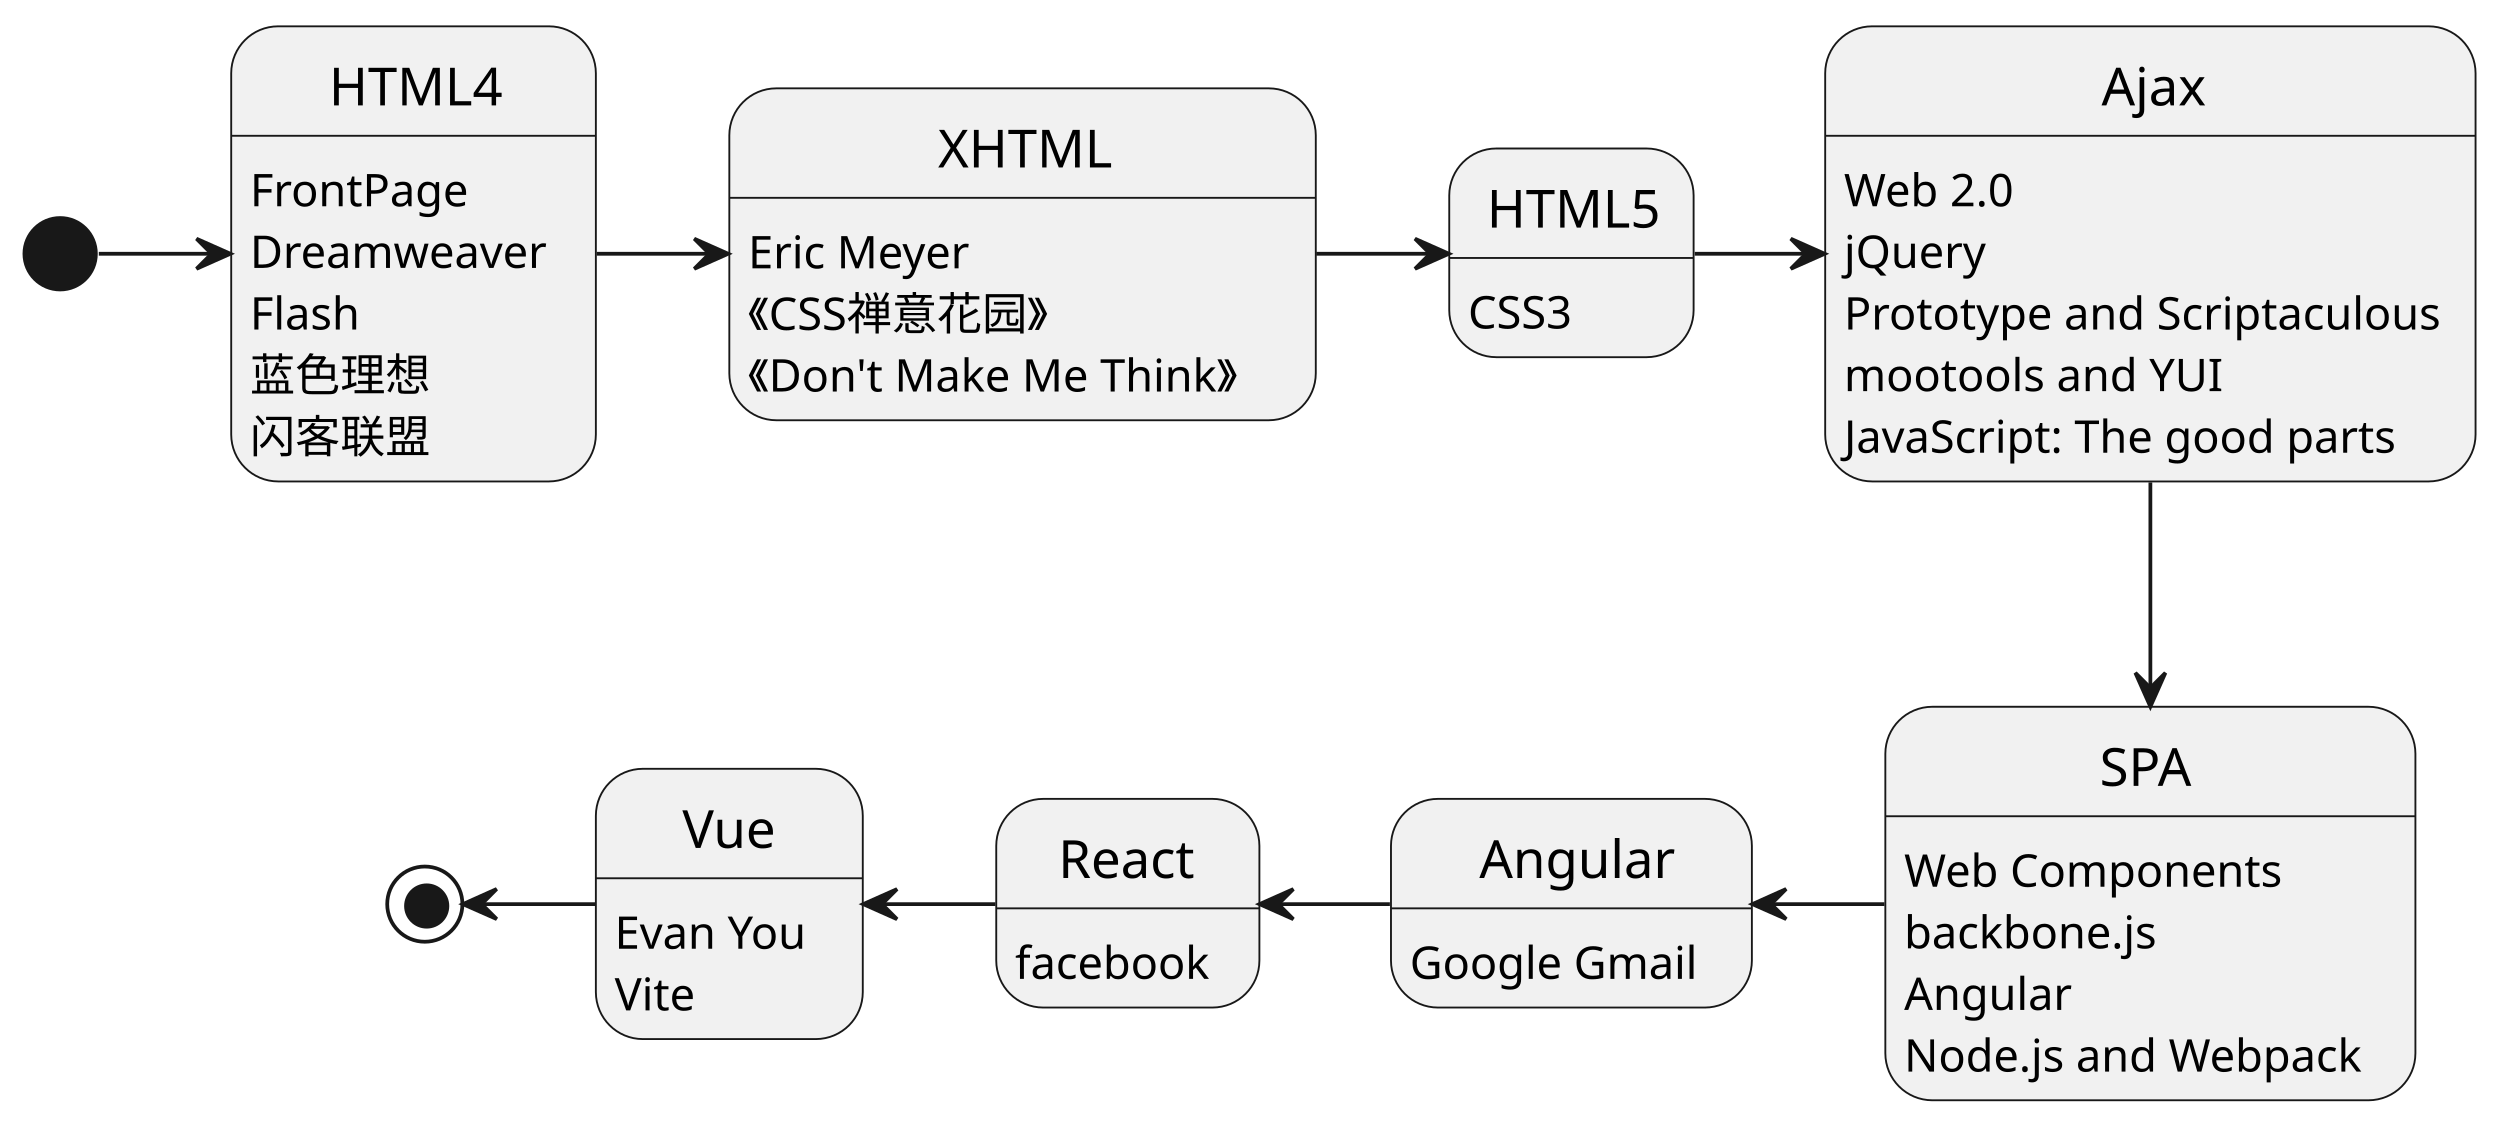
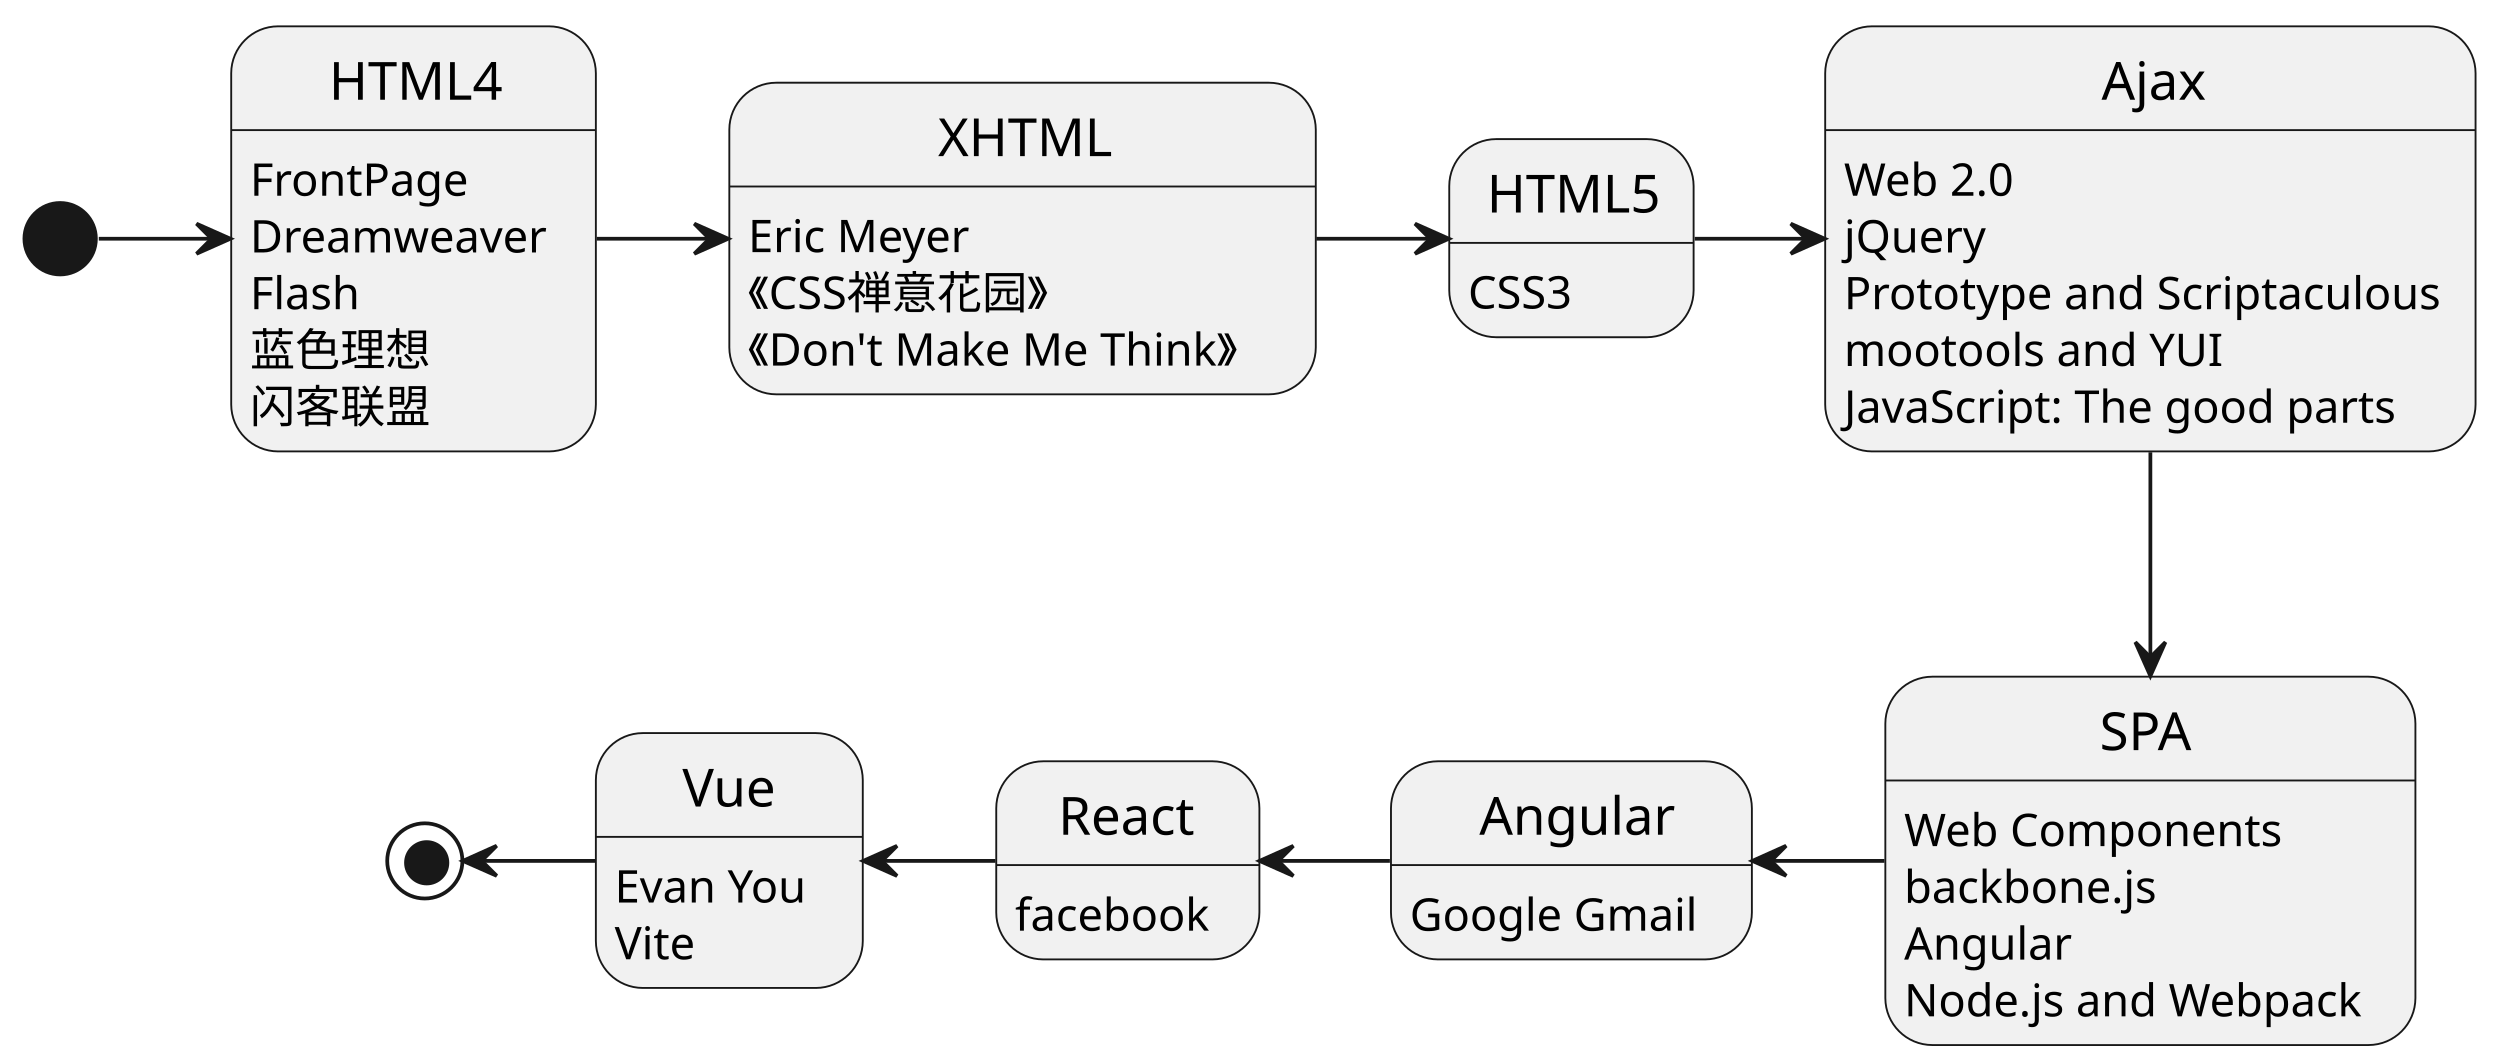
- <svg xmlns="http://www.w3.org/2000/svg" contentStyleType="text/css" height="298px" preserveAspectRatio="none" style="width:665px;height:298px;background:#FFFFFF;" version="1.1" viewBox="0 0 665 298" width="665px" zoomAndPan="magnify">
+ <svg xmlns="http://www.w3.org/2000/svg" contentStyleType="text/css" height="283px" preserveAspectRatio="none" style="width:665px;height:283px;background:#FFFFFF;" version="1.1" viewBox="0 0 665 283" width="665px" zoomAndPan="magnify">
  <defs />
  <g>
-     <ellipse cx="16" cy="67.5" fill="#181818" rx="10" ry="10" style="stroke:none;stroke-width:1.0;" />
+     <ellipse cx="16" cy="63.5" fill="#181818" rx="10" ry="10" style="stroke:none;stroke-width:1.0;" />
    <g id="HTML4">
-       <rect fill="#F1F1F1" height="121.064" rx="12.5" ry="12.5" style="stroke:#181818;stroke-width:0.5;" width="97" x="61.5" y="7" />
-       <line style="stroke:#181818;stroke-width:0.5;" x1="61.5" x2="158.5" y1="36.12" y2="36.12" />
-       <text fill="#000000" font-family="sans-serif" font-size="14" lengthAdjust="spacing" textLength="45" x="87.5" y="28.044">HTML4</text>
-       <text fill="#000000" font-family="sans-serif" font-size="12" lengthAdjust="spacing" textLength="57" x="66.5" y="54.872">FrontPage</text>
-       <text fill="#000000" font-family="sans-serif" font-size="12" lengthAdjust="spacing" textLength="77" x="66.5" y="71.261">Dreamweaver</text>
-       <text fill="#000000" font-family="sans-serif" font-size="12" lengthAdjust="spacing" textLength="31" x="66.5" y="87.649">Flash</text>
-       <text fill="#000000" font-family="sans-serif" font-size="12" lengthAdjust="spacing" textLength="48" x="66.5" y="104.038">蓝色理想</text>
-       <text fill="#000000" font-family="sans-serif" font-size="12" lengthAdjust="spacing" textLength="48" x="66.5" y="120.427">闪客联盟</text>
+       <rect fill="#F1F1F1" height="113.078" rx="12.5" ry="12.5" style="stroke:#181818;stroke-width:0.5;" width="97" x="61.5" y="7" />
+       <line style="stroke:#181818;stroke-width:0.5;" x1="61.5" x2="158.5" y1="34.609" y2="34.609" />
+       <text fill="#000000" font-family="sans-serif" font-size="14" lengthAdjust="spacing" textLength="45" x="87.5" y="26.533">HTML4</text>
+       <text fill="#000000" font-family="sans-serif" font-size="12" lengthAdjust="spacing" textLength="57" x="66.5" y="52.066">FrontPage</text>
+       <text fill="#000000" font-family="sans-serif" font-size="12" lengthAdjust="spacing" textLength="77" x="66.5" y="67.16">Dreamweaver</text>
+       <text fill="#000000" font-family="sans-serif" font-size="12" lengthAdjust="spacing" textLength="31" x="66.5" y="82.254">Flash</text>
+       <text fill="#000000" font-family="sans-serif" font-size="12" lengthAdjust="spacing" textLength="48" x="66.5" y="97.348">蓝色理想</text>
+       <text fill="#000000" font-family="sans-serif" font-size="12" lengthAdjust="spacing" textLength="48" x="66.5" y="112.441">闪客联盟</text>
    </g>
    <g id="XHTML">
-       <rect fill="#F1F1F1" height="88.286" rx="12.5" ry="12.5" style="stroke:#181818;stroke-width:0.5;" width="156" x="194" y="23.5" />
-       <line style="stroke:#181818;stroke-width:0.5;" x1="194" x2="350" y1="52.62" y2="52.62" />
-       <text fill="#000000" font-family="sans-serif" font-size="14" lengthAdjust="spacing" textLength="45" x="249.5" y="44.544">XHTML</text>
-       <text fill="#000000" font-family="sans-serif" font-size="12" lengthAdjust="spacing" textLength="56" x="199" y="71.372">Eric Meyer</text>
-       <text fill="#000000" font-family="sans-serif" font-size="12" lengthAdjust="spacing" textLength="97" x="199" y="87.761">《CSS禅意花园》</text>
-       <text fill="#000000" font-family="sans-serif" font-size="12" lengthAdjust="spacing" textLength="136" x="199" y="104.149">《Don't Make Me Think》</text>
+       <rect fill="#F1F1F1" height="82.891" rx="12.5" ry="12.5" style="stroke:#181818;stroke-width:0.5;" width="156" x="194" y="22" />
+       <line style="stroke:#181818;stroke-width:0.5;" x1="194" x2="350" y1="49.609" y2="49.609" />
+       <text fill="#000000" font-family="sans-serif" font-size="14" lengthAdjust="spacing" textLength="45" x="249.5" y="41.533">XHTML</text>
+       <text fill="#000000" font-family="sans-serif" font-size="12" lengthAdjust="spacing" textLength="56" x="199" y="67.066">Eric Meyer</text>
+       <text fill="#000000" font-family="sans-serif" font-size="12" lengthAdjust="spacing" textLength="97" x="199" y="82.16">《CSS禅意花园》</text>
+       <text fill="#000000" font-family="sans-serif" font-size="12" lengthAdjust="spacing" textLength="136" x="199" y="97.254">《Don't Make Me Think》</text>
    </g>
    <g id="HTML5">
-       <rect fill="#F1F1F1" height="55.509" rx="12.5" ry="12.5" style="stroke:#181818;stroke-width:0.5;" width="65" x="385.5" y="39.5" />
-       <line style="stroke:#181818;stroke-width:0.5;" x1="385.5" x2="450.5" y1="68.62" y2="68.62" />
-       <text fill="#000000" font-family="sans-serif" font-size="14" lengthAdjust="spacing" textLength="45" x="395.5" y="60.544">HTML5</text>
-       <text fill="#000000" font-family="sans-serif" font-size="12" lengthAdjust="spacing" textLength="32" x="390.5" y="87.372">CSS3</text>
+       <rect fill="#F1F1F1" height="52.703" rx="12.5" ry="12.5" style="stroke:#181818;stroke-width:0.5;" width="65" x="385.5" y="37" />
+       <line style="stroke:#181818;stroke-width:0.5;" x1="385.5" x2="450.5" y1="64.609" y2="64.609" />
+       <text fill="#000000" font-family="sans-serif" font-size="14" lengthAdjust="spacing" textLength="45" x="395.5" y="56.533">HTML5</text>
+       <text fill="#000000" font-family="sans-serif" font-size="12" lengthAdjust="spacing" textLength="32" x="390.5" y="82.066">CSS3</text>
    </g>
    <g id="Ajax">
-       <rect fill="#F1F1F1" height="121.064" rx="12.5" ry="12.5" style="stroke:#181818;stroke-width:0.5;" width="173" x="485.5" y="7" />
-       <line style="stroke:#181818;stroke-width:0.5;" x1="485.5" x2="658.5" y1="36.12" y2="36.12" />
-       <text fill="#000000" font-family="sans-serif" font-size="14" lengthAdjust="spacing" textLength="26" x="559" y="28.044">Ajax</text>
-       <text fill="#000000" font-family="sans-serif" font-size="12" lengthAdjust="spacing" textLength="45" x="490.5" y="54.872">Web 2.0</text>
-       <text fill="#000000" font-family="sans-serif" font-size="12" lengthAdjust="spacing" textLength="35" x="490.5" y="71.261">jQuery</text>
-       <text fill="#000000" font-family="sans-serif" font-size="12" lengthAdjust="spacing" textLength="153" x="490.5" y="87.649">Prototype and Scriptaculous</text>
-       <text fill="#000000" font-family="sans-serif" font-size="12" lengthAdjust="spacing" textLength="98" x="490.5" y="104.038">mootools and YUI</text>
-       <text fill="#000000" font-family="sans-serif" font-size="12" lengthAdjust="spacing" textLength="145" x="490.5" y="120.427">JavaScript: The good parts</text>
+       <rect fill="#F1F1F1" height="113.078" rx="12.5" ry="12.5" style="stroke:#181818;stroke-width:0.5;" width="173" x="485.5" y="7" />
+       <line style="stroke:#181818;stroke-width:0.5;" x1="485.5" x2="658.5" y1="34.609" y2="34.609" />
+       <text fill="#000000" font-family="sans-serif" font-size="14" lengthAdjust="spacing" textLength="26" x="559" y="26.533">Ajax</text>
+       <text fill="#000000" font-family="sans-serif" font-size="12" lengthAdjust="spacing" textLength="45" x="490.5" y="52.066">Web 2.0</text>
+       <text fill="#000000" font-family="sans-serif" font-size="12" lengthAdjust="spacing" textLength="35" x="490.5" y="67.16">jQuery</text>
+       <text fill="#000000" font-family="sans-serif" font-size="12" lengthAdjust="spacing" textLength="153" x="490.5" y="82.254">Prototype and Scriptaculous</text>
+       <text fill="#000000" font-family="sans-serif" font-size="12" lengthAdjust="spacing" textLength="98" x="490.5" y="97.348">mootools and YUI</text>
+       <text fill="#000000" font-family="sans-serif" font-size="12" lengthAdjust="spacing" textLength="145" x="490.5" y="112.441">JavaScript: The good parts</text>
    </g>
    <g id="SPA">
-       <rect fill="#F1F1F1" height="104.675" rx="12.5" ry="12.5" style="stroke:#181818;stroke-width:0.5;" width="141" x="501.5" y="188" />
-       <line style="stroke:#181818;stroke-width:0.5;" x1="501.5" x2="642.5" y1="217.12" y2="217.12" />
-       <text fill="#000000" font-family="sans-serif" font-size="14" lengthAdjust="spacing" textLength="27" x="558.5" y="209.044">SPA</text>
-       <text fill="#000000" font-family="sans-serif" font-size="12" lengthAdjust="spacing" textLength="100" x="506.5" y="235.872">Web Components</text>
-       <text fill="#000000" font-family="sans-serif" font-size="12" lengthAdjust="spacing" textLength="67" x="506.5" y="252.261">backbone.js</text>
-       <text fill="#000000" font-family="sans-serif" font-size="12" lengthAdjust="spacing" textLength="42" x="506.5" y="268.649">Angular</text>
-       <text fill="#000000" font-family="sans-serif" font-size="12" lengthAdjust="spacing" textLength="121" x="506.5" y="285.038">Node.js and Webpack</text>
+       <rect fill="#F1F1F1" height="97.984" rx="12.5" ry="12.5" style="stroke:#181818;stroke-width:0.5;" width="141" x="501.5" y="180" />
+       <line style="stroke:#181818;stroke-width:0.5;" x1="501.5" x2="642.5" y1="207.609" y2="207.609" />
+       <text fill="#000000" font-family="sans-serif" font-size="14" lengthAdjust="spacing" textLength="27" x="558.5" y="199.533">SPA</text>
+       <text fill="#000000" font-family="sans-serif" font-size="12" lengthAdjust="spacing" textLength="100" x="506.5" y="225.066">Web Components</text>
+       <text fill="#000000" font-family="sans-serif" font-size="12" lengthAdjust="spacing" textLength="67" x="506.5" y="240.16">backbone.js</text>
+       <text fill="#000000" font-family="sans-serif" font-size="12" lengthAdjust="spacing" textLength="42" x="506.5" y="255.254">Angular</text>
+       <text fill="#000000" font-family="sans-serif" font-size="12" lengthAdjust="spacing" textLength="121" x="506.5" y="270.348">Node.js and Webpack</text>
    </g>
    <g id="Angular">
-       <rect fill="#F1F1F1" height="55.509" rx="12.5" ry="12.5" style="stroke:#181818;stroke-width:0.5;" width="96" x="370" y="212.5" />
-       <line style="stroke:#181818;stroke-width:0.5;" x1="370" x2="466" y1="241.62" y2="241.62" />
-       <text fill="#000000" font-family="sans-serif" font-size="14" lengthAdjust="spacing" textLength="49" x="393.5" y="233.544">Angular</text>
-       <text fill="#000000" font-family="sans-serif" font-size="12" lengthAdjust="spacing" textLength="76" x="375" y="260.372">Google Gmail</text>
+       <rect fill="#F1F1F1" height="52.703" rx="12.5" ry="12.5" style="stroke:#181818;stroke-width:0.5;" width="96" x="370" y="202.5" />
+       <line style="stroke:#181818;stroke-width:0.5;" x1="370" x2="466" y1="230.109" y2="230.109" />
+       <text fill="#000000" font-family="sans-serif" font-size="14" lengthAdjust="spacing" textLength="49" x="393.5" y="222.033">Angular</text>
+       <text fill="#000000" font-family="sans-serif" font-size="12" lengthAdjust="spacing" textLength="76" x="375" y="247.566">Google Gmail</text>
    </g>
    <g id="React">
-       <rect fill="#F1F1F1" height="55.509" rx="12.5" ry="12.5" style="stroke:#181818;stroke-width:0.5;" width="70" x="265" y="212.5" />
-       <line style="stroke:#181818;stroke-width:0.5;" x1="265" x2="335" y1="241.62" y2="241.62" />
-       <text fill="#000000" font-family="sans-serif" font-size="14" lengthAdjust="spacing" textLength="37" x="281.5" y="233.544">React</text>
-       <text fill="#000000" font-family="sans-serif" font-size="12" lengthAdjust="spacing" textLength="50" x="270" y="260.372">facebook</text>
+       <rect fill="#F1F1F1" height="52.703" rx="12.5" ry="12.5" style="stroke:#181818;stroke-width:0.5;" width="70" x="265" y="202.5" />
+       <line style="stroke:#181818;stroke-width:0.5;" x1="265" x2="335" y1="230.109" y2="230.109" />
+       <text fill="#000000" font-family="sans-serif" font-size="14" lengthAdjust="spacing" textLength="37" x="281.5" y="222.033">React</text>
+       <text fill="#000000" font-family="sans-serif" font-size="12" lengthAdjust="spacing" textLength="50" x="270" y="247.566">facebook</text>
    </g>
    <g id="Vue">
-       <rect fill="#F1F1F1" height="71.897" rx="12.5" ry="12.5" style="stroke:#181818;stroke-width:0.5;" width="71" x="158.5" y="204.5" />
-       <line style="stroke:#181818;stroke-width:0.5;" x1="158.5" x2="229.5" y1="233.62" y2="233.62" />
-       <text fill="#000000" font-family="sans-serif" font-size="14" lengthAdjust="spacing" textLength="25" x="181.5" y="225.544">Vue</text>
-       <text fill="#000000" font-family="sans-serif" font-size="12" lengthAdjust="spacing" textLength="51" x="163.5" y="252.372">Evan You</text>
-       <text fill="#000000" font-family="sans-serif" font-size="12" lengthAdjust="spacing" textLength="20" x="163.5" y="268.761">Vite</text>
+       <rect fill="#F1F1F1" height="67.797" rx="12.5" ry="12.5" style="stroke:#181818;stroke-width:0.5;" width="71" x="158.5" y="195" />
+       <line style="stroke:#181818;stroke-width:0.5;" x1="158.5" x2="229.5" y1="222.609" y2="222.609" />
+       <text fill="#000000" font-family="sans-serif" font-size="14" lengthAdjust="spacing" textLength="25" x="181.5" y="214.533">Vue</text>
+       <text fill="#000000" font-family="sans-serif" font-size="12" lengthAdjust="spacing" textLength="51" x="163.5" y="240.066">Evan You</text>
+       <text fill="#000000" font-family="sans-serif" font-size="12" lengthAdjust="spacing" textLength="20" x="163.5" y="255.16">Vite</text>
    </g>
-     <ellipse cx="113" cy="240.5" fill="none" rx="10" ry="10" style="stroke:#181818;stroke-width:1.0;" />
-     <ellipse cx="113.5" cy="241" fill="#181818" rx="6" ry="6" style="stroke:none;stroke-width:1.0;" />
+     <ellipse cx="113" cy="229" fill="none" rx="10" ry="10" style="stroke:#181818;stroke-width:1.0;" />
+     <ellipse cx="113.5" cy="229.5" fill="#181818" rx="6" ry="6" style="stroke:none;stroke-width:1.0;" />
    <g id="link_*start*_HTML4">
-       <path d="M26.28,67.5 C36.21,67.5 46.15,67.5 56.08,67.5 " fill="none" id="*start*-to-HTML4" style="stroke:#181818;stroke-width:1.0;" />
-       <polygon fill="#181818" points="61.27,67.5,52.27,63.5,56.27,67.5,52.27,71.5,61.27,67.5" style="stroke:#181818;stroke-width:1.0;" />
+       <path d="M26.28,63.5 C36.21,63.5 46.15,63.5 56.08,63.5 " fill="none" id="*start*-to-HTML4" style="stroke:#181818;stroke-width:1.0;" />
+       <polygon fill="#181818" points="61.27,63.5,52.27,59.5,56.27,63.5,52.27,67.5,61.27,63.5" style="stroke:#181818;stroke-width:1.0;" />
    </g>
    <g id="link_HTML4_XHTML">
-       <path d="M158.73,67.5 C168.65,67.5 178.57,67.5 188.49,67.5 " fill="none" id="HTML4-to-XHTML" style="stroke:#181818;stroke-width:1.0;" />
-       <polygon fill="#181818" points="193.68,67.5,184.68,63.5,188.68,67.5,184.68,71.5,193.68,67.5" style="stroke:#181818;stroke-width:1.0;" />
+       <path d="M158.73,63.5 C168.65,63.5 178.57,63.5 188.49,63.5 " fill="none" id="HTML4-to-XHTML" style="stroke:#181818;stroke-width:1.0;" />
+       <polygon fill="#181818" points="193.68,63.5,184.68,59.5,188.68,63.5,184.68,67.5,193.68,63.5" style="stroke:#181818;stroke-width:1.0;" />
    </g>
    <g id="link_XHTML_HTML5">
-       <path d="M350.13,67.5 C360.14,67.5 370.15,67.5 380.16,67.5 " fill="none" id="XHTML-to-HTML5" style="stroke:#181818;stroke-width:1.0;" />
-       <polygon fill="#181818" points="385.39,67.5,376.39,63.5,380.39,67.5,376.39,71.5,385.39,67.5" style="stroke:#181818;stroke-width:1.0;" />
+       <path d="M350.13,63.5 C360.14,63.5 370.15,63.5 380.16,63.5 " fill="none" id="XHTML-to-HTML5" style="stroke:#181818;stroke-width:1.0;" />
+       <polygon fill="#181818" points="385.39,63.5,376.39,59.5,380.39,63.5,376.39,67.5,385.39,63.5" style="stroke:#181818;stroke-width:1.0;" />
    </g>
    <g id="link_HTML5_Ajax">
-       <path d="M450.79,67.5 C460.6,67.5 470.41,67.5 480.22,67.5 " fill="none" id="HTML5-to-Ajax" style="stroke:#181818;stroke-width:1.0;" />
-       <polygon fill="#181818" points="485.35,67.5,476.35,63.5,480.35,67.5,476.35,71.5,485.35,67.5" style="stroke:#181818;stroke-width:1.0;" />
+       <path d="M450.79,63.5 C460.6,63.5 470.41,63.5 480.22,63.5 " fill="none" id="HTML5-to-Ajax" style="stroke:#181818;stroke-width:1.0;" />
+       <polygon fill="#181818" points="485.35,63.5,476.35,59.5,480.35,63.5,476.35,67.5,485.35,63.5" style="stroke:#181818;stroke-width:1.0;" />
    </g>
    <g id="link_Ajax_SPA">
-       <path d="M572,128.31 C572,145.94 572,165.18 572,182.62 " fill="none" id="Ajax-to-SPA" style="stroke:#181818;stroke-width:1.0;" />
-       <polygon fill="#181818" points="572,187.97,576,178.97,572,182.97,568,178.97,572,187.97" style="stroke:#181818;stroke-width:1.0;" />
+       <path d="M572,120.31 C572,137.83 572,157.13 572,174.49 " fill="none" id="Ajax-to-SPA" style="stroke:#181818;stroke-width:1.0;" />
+       <polygon fill="#181818" points="572,179.81,576,170.81,572,174.81,568,170.81,572,179.81" style="stroke:#181818;stroke-width:1.0;" />
    </g>
    <g id="link_Angular_SPA">
-       <path d="M471.34,240.5 C481.32,240.5 491.3,240.5 501.28,240.5 " fill="none" id="Angular-backto-SPA" style="stroke:#181818;stroke-width:1.0;" />
-       <polygon fill="#181818" points="466.12,240.5,475.131,244.474,471.12,240.486,475.108,236.474,466.12,240.5" style="stroke:#181818;stroke-width:1.0;" />
+       <path d="M471.34,229 C481.32,229 491.3,229 501.28,229 " fill="none" id="Angular-backto-SPA" style="stroke:#181818;stroke-width:1.0;" />
+       <polygon fill="#181818" points="466.12,229,475.131,232.974,471.12,228.986,475.108,224.974,466.12,229" style="stroke:#181818;stroke-width:1.0;" />
    </g>
    <g id="link_React_Angular">
-       <path d="M340.18,240.5 C350.02,240.5 359.87,240.5 369.71,240.5 " fill="none" id="React-backto-Angular" style="stroke:#181818;stroke-width:1.0;" />
-       <polygon fill="#181818" points="335.03,240.5,344.03,244.5,340.03,240.5,344.03,236.5,335.03,240.5" style="stroke:#181818;stroke-width:1.0;" />
+       <path d="M340.18,229 C350.02,229 359.87,229 369.71,229 " fill="none" id="React-backto-Angular" style="stroke:#181818;stroke-width:1.0;" />
+       <polygon fill="#181818" points="335.03,229,344.03,233,340.03,229,344.03,225,335.03,229" style="stroke:#181818;stroke-width:1.0;" />
    </g>
    <g id="link_Vue_React">
-       <path d="M234.83,240.5 C244.82,240.5 254.81,240.5 264.8,240.5 " fill="none" id="Vue-backto-React" style="stroke:#181818;stroke-width:1.0;" />
-       <polygon fill="#181818" points="229.61,240.5,238.61,244.5,234.61,240.5,238.61,236.5,229.61,240.5" style="stroke:#181818;stroke-width:1.0;" />
+       <path d="M234.83,229 C244.82,229 254.81,229 264.8,229 " fill="none" id="Vue-backto-React" style="stroke:#181818;stroke-width:1.0;" />
+       <polygon fill="#181818" points="229.61,229,238.61,233,234.61,229,238.61,225,229.61,229" style="stroke:#181818;stroke-width:1.0;" />
    </g>
    <g id="link_*end*_Vue">
-       <path d="M128.34,240.5 C138.32,240.5 148.31,240.5 158.29,240.5 " fill="none" id="*end*-backto-Vue" style="stroke:#181818;stroke-width:1.0;" />
-       <polygon fill="#181818" points="123.12,240.5,132.131,244.474,128.12,240.486,132.108,236.474,123.12,240.5" style="stroke:#181818;stroke-width:1.0;" />
+       <path d="M128.34,229 C138.32,229 148.31,229 158.29,229 " fill="none" id="*end*-backto-Vue" style="stroke:#181818;stroke-width:1.0;" />
+       <polygon fill="#181818" points="123.12,229,132.131,232.974,128.12,228.986,132.108,224.974,123.12,229" style="stroke:#181818;stroke-width:1.0;" />
    </g>
  </g>
</svg>
